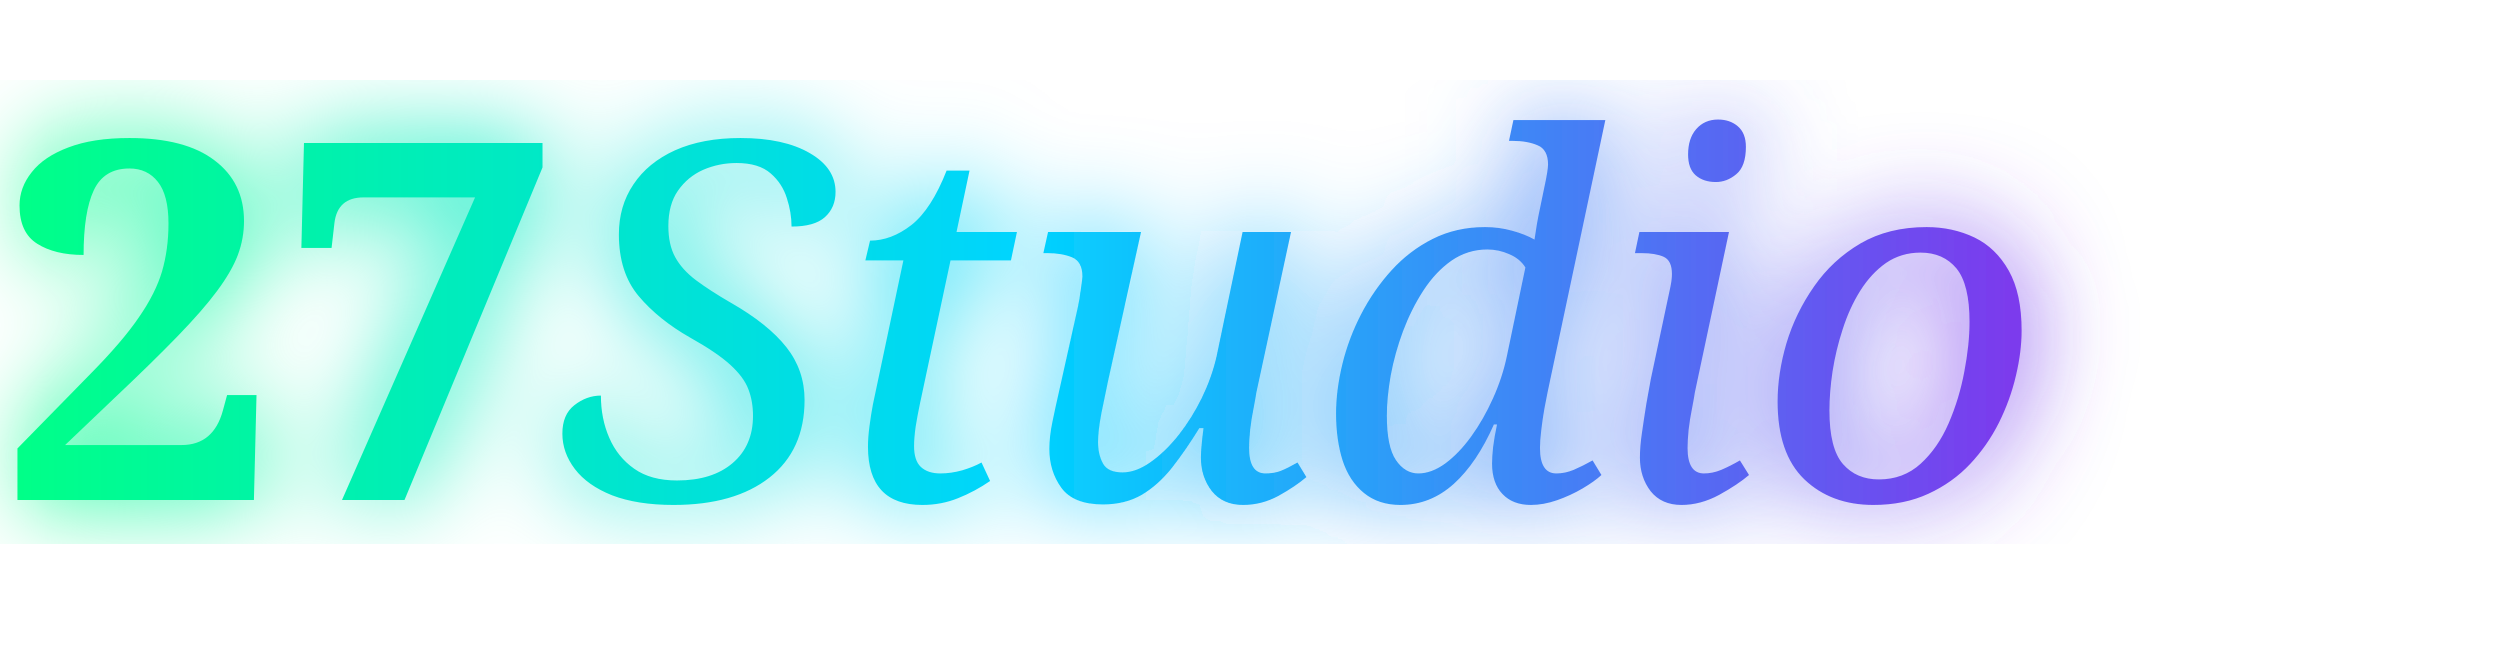
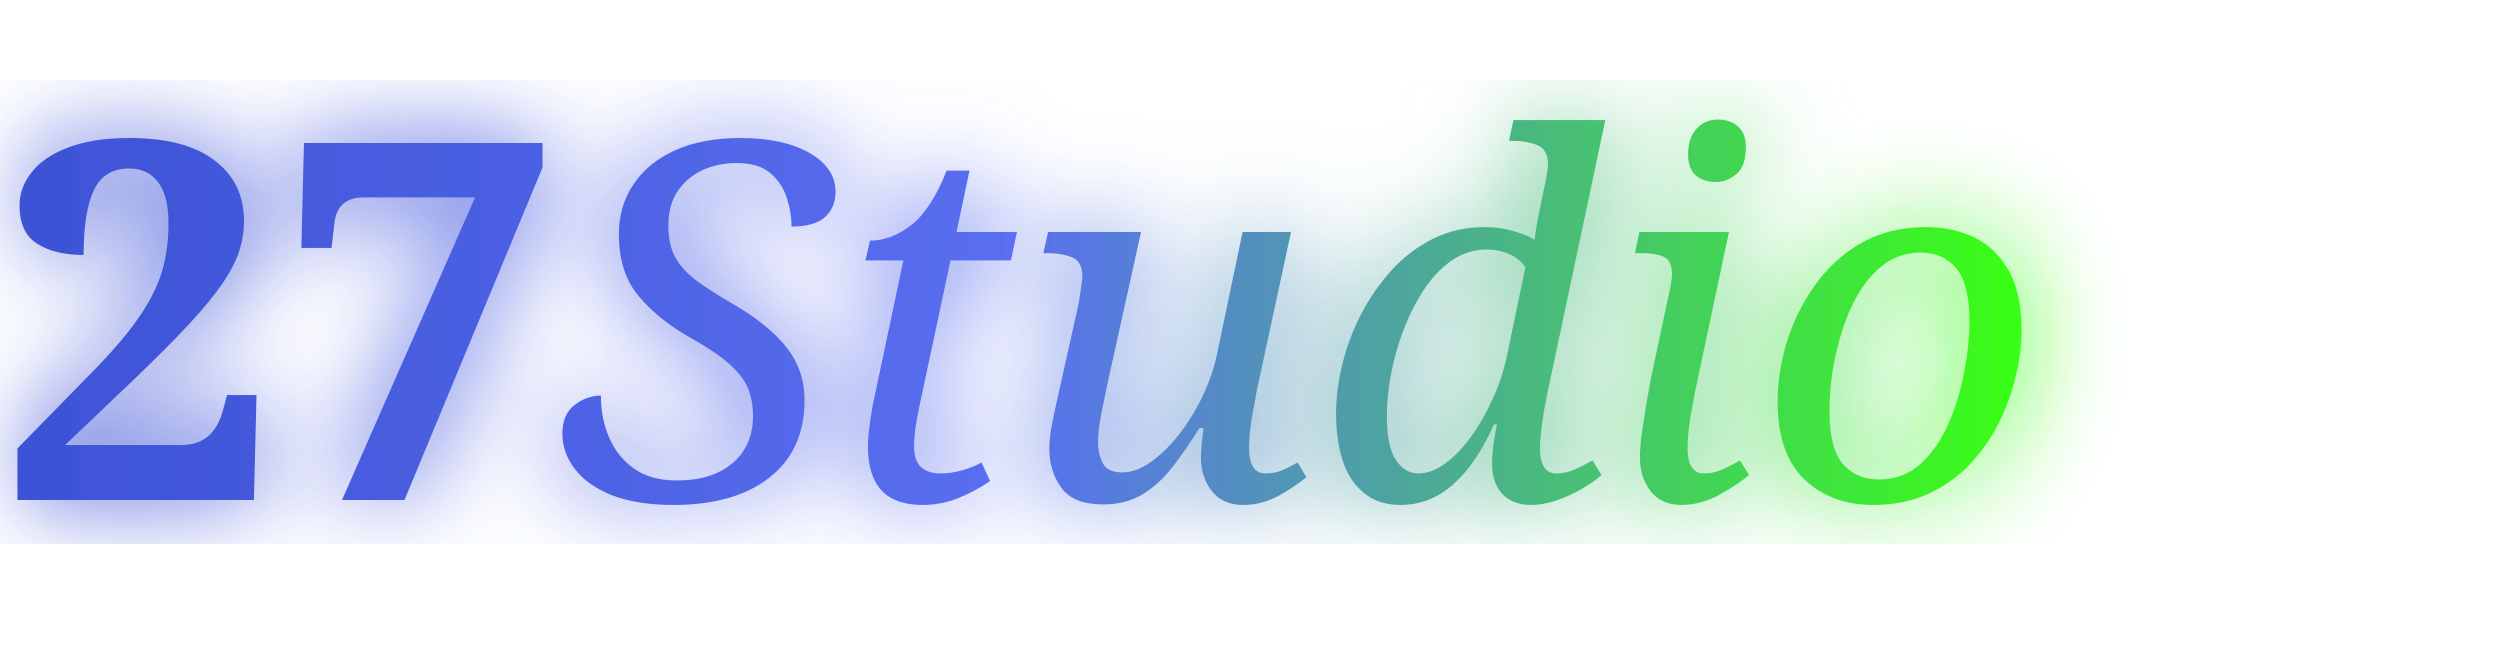
<svg xmlns="http://www.w3.org/2000/svg" viewBox="0 0 150 40">
  <defs>
    <linearGradient id="neonGradient" x1="0%" y1="0%" x2="100%" y2="0%">
-       <stop offset="0%" style="stop-color:#00ff88;stop-opacity:1" />
-       <stop offset="50%" style="stop-color:#00d4ff;stop-opacity:1" />
-       <stop offset="100%" style="stop-color:#7c3aed;stop-opacity:1" />
+       <stop offset="0%" style="stop-color:#3d52d5;stop-opacity:1" />
+       <stop offset="50%" style="stop-color:#5a6ff0;stop-opacity:1" />
+       <stop offset="100%" style="stop-color:#39ff14;stop-opacity:1" />
    </linearGradient>
    <filter id="glow">
      <feGaussianBlur stdDeviation="3" result="coloredBlur" />
      <feMerge>
        <feMergeNode in="coloredBlur" />
        <feMergeNode in="SourceGraphic" />
      </feMerge>
    </filter>
  </defs>
  <text x="0" y="30" font-family="Instrument Serif, serif" font-size="30" font-weight="bold" fill="url(#neonGradient)" filter="url(#glow)">
    27<tspan font-style="italic" font-weight="normal">Studio</tspan>
  </text>
</svg>
